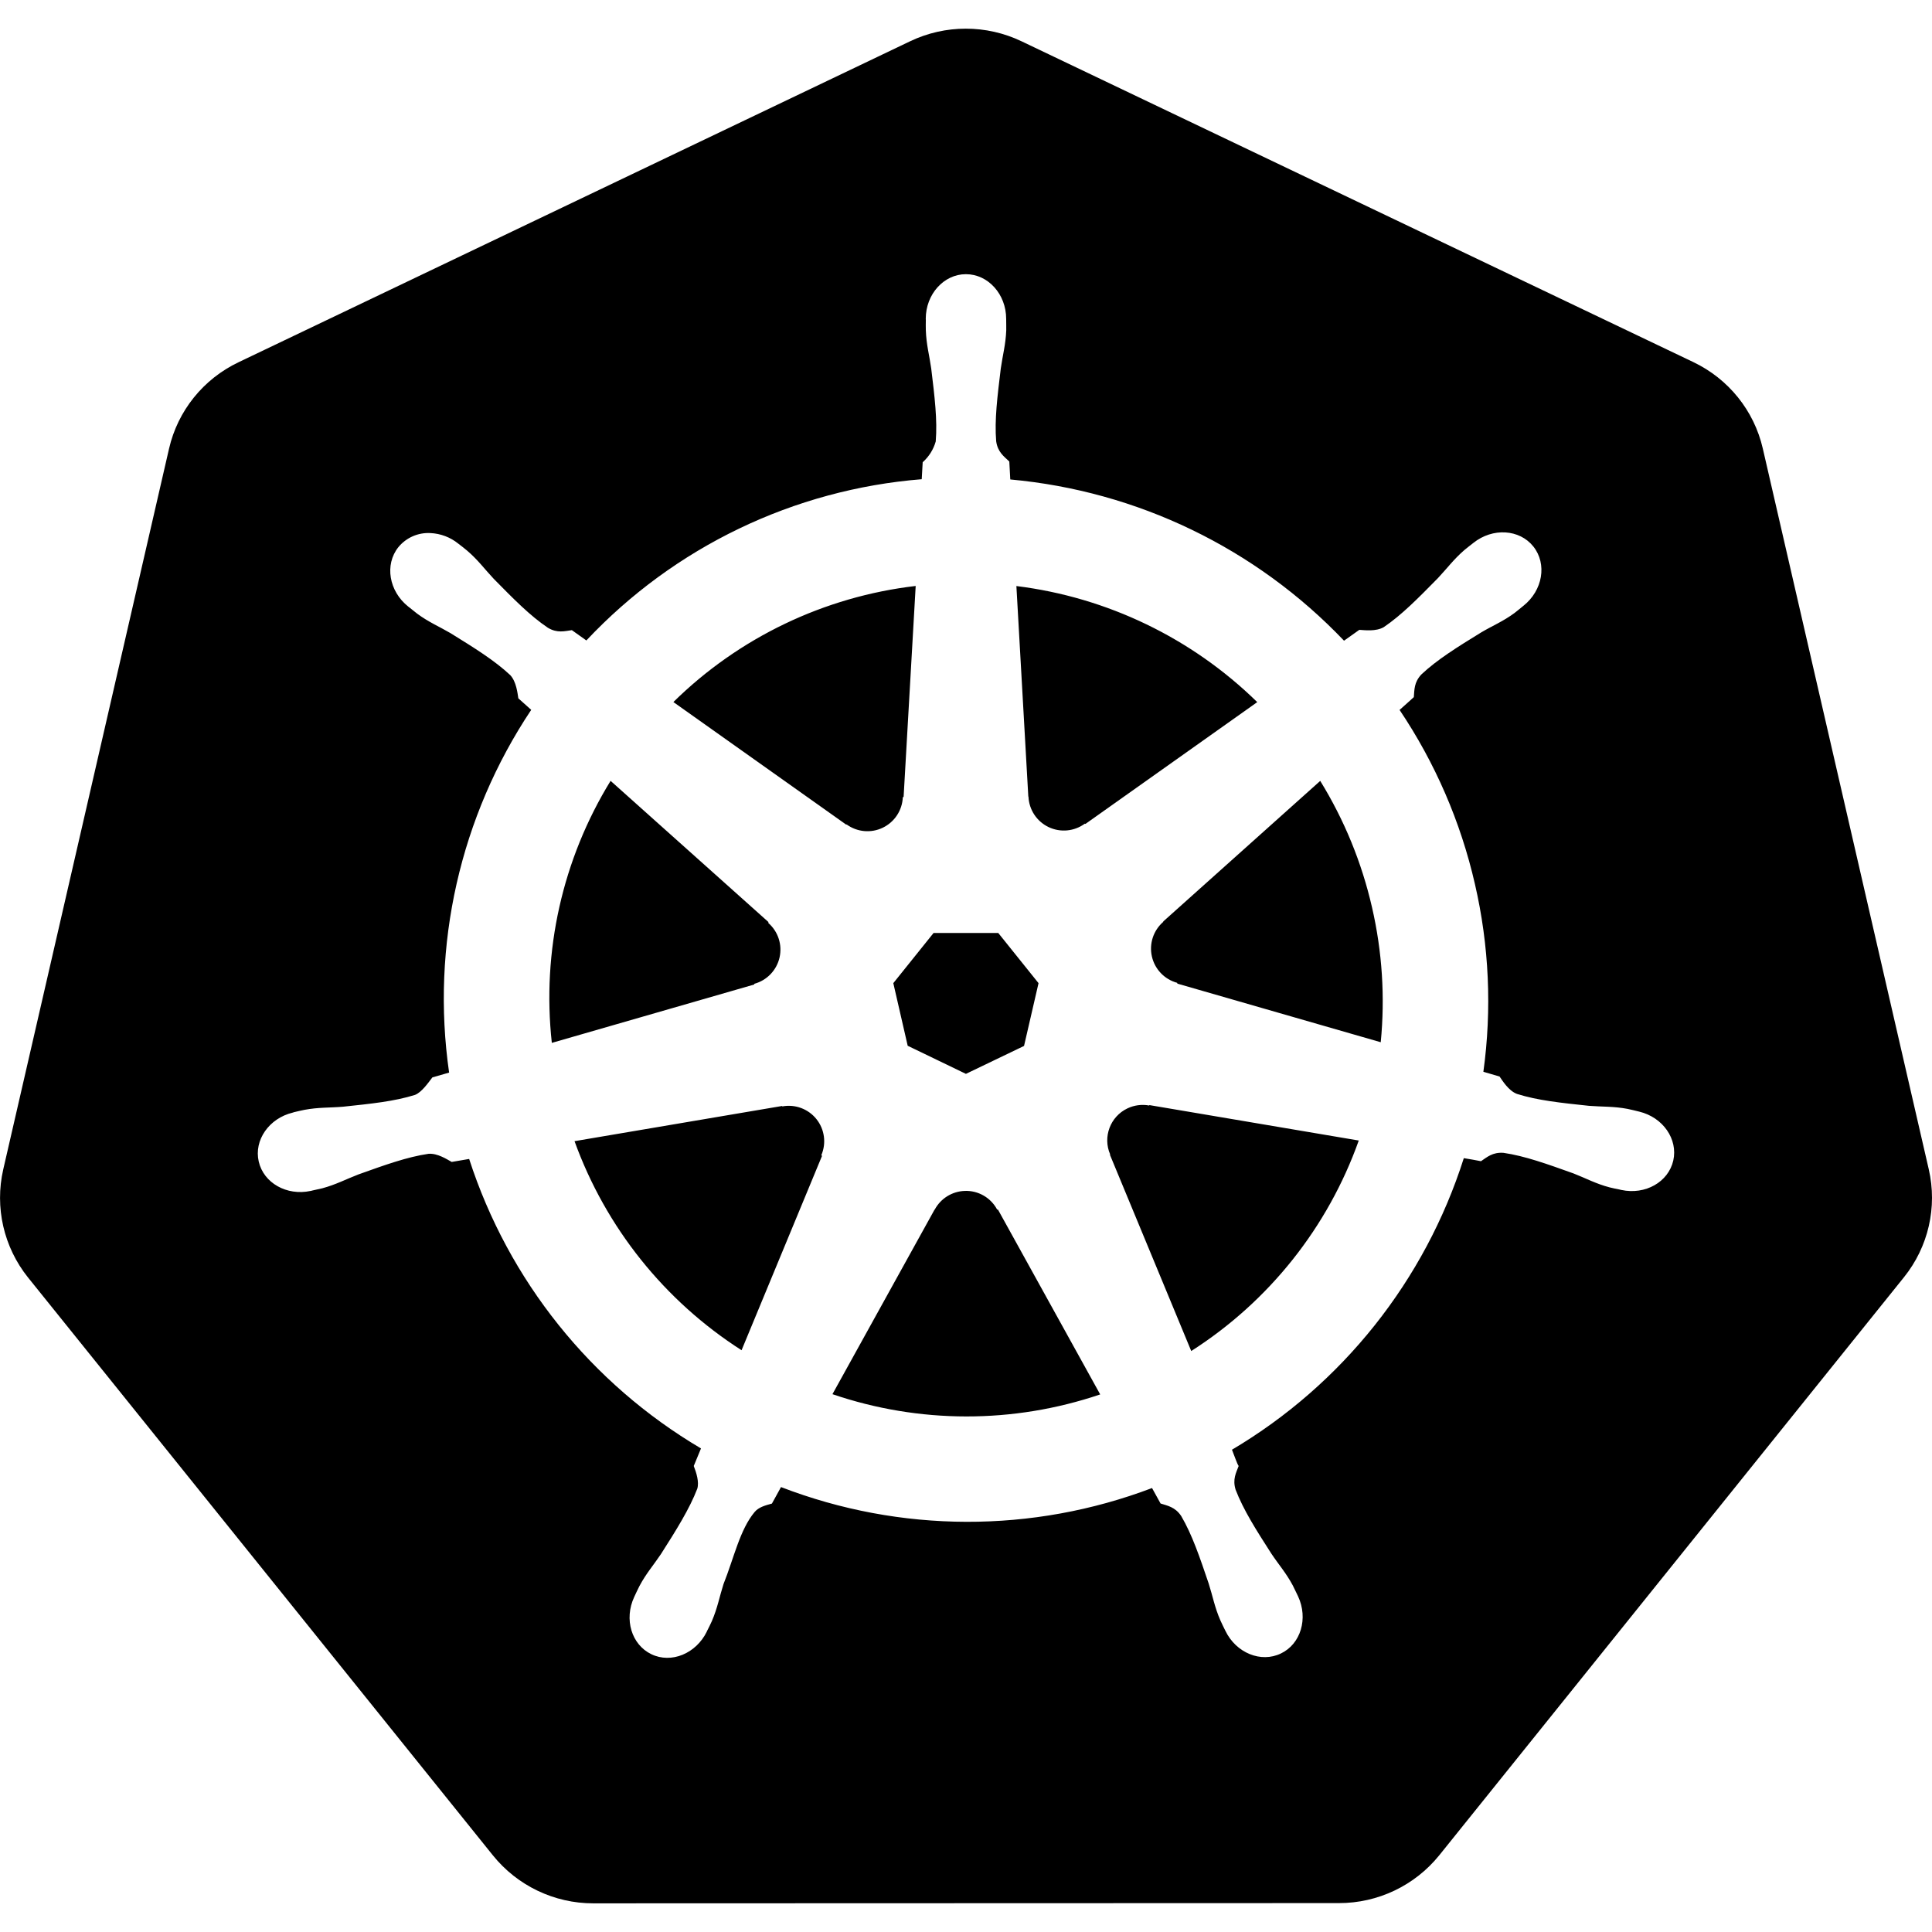
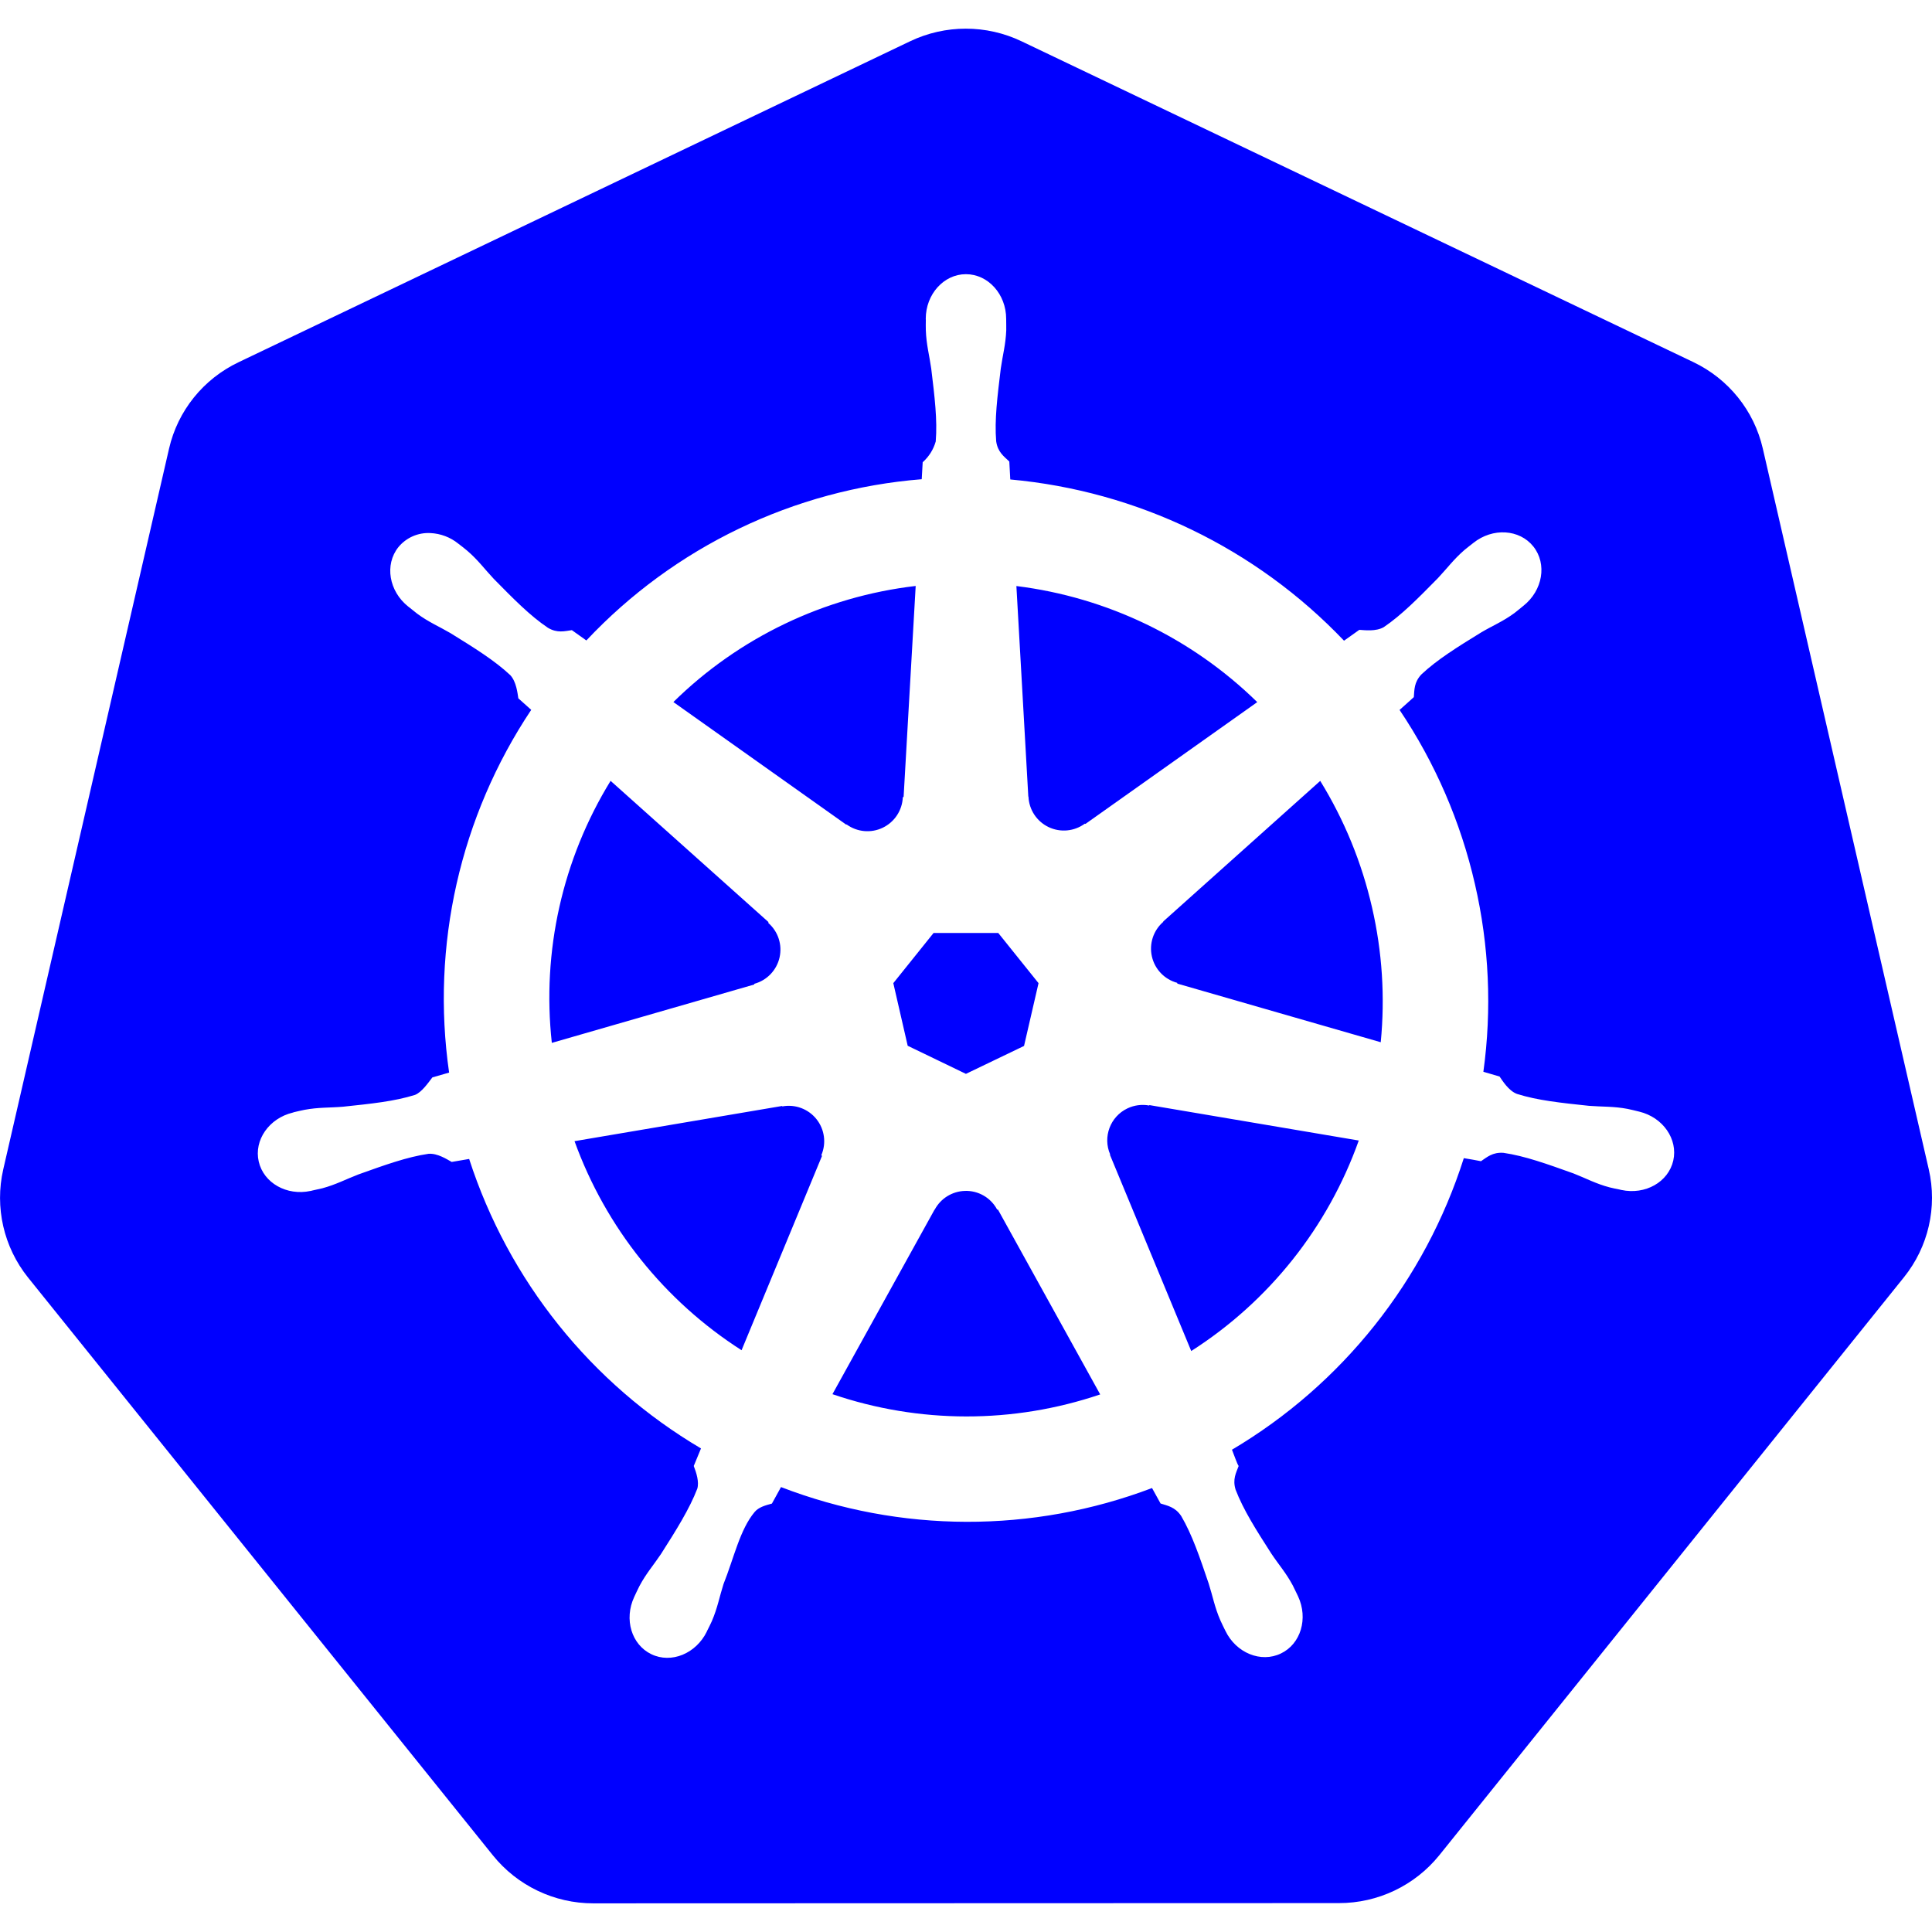
- <svg xmlns="http://www.w3.org/2000/svg" role="img" viewBox="0 0 24 24">
-   <path d="M10.204 14.35l.007.01-.999 2.413a5.171 5.171 0 0 1-2.075-2.597l2.578-.437.004.005a.44.44 0 0 1 .484.606zm-.833-2.129a.44.44 0 0 0 .173-.756l.002-.011L7.585 9.7a5.143 5.143 0 0 0-.73 3.255l2.514-.725.002-.009zm1.145-1.98a.44.44 0 0 0 .699-.337l.01-.005.15-2.62a5.144 5.144 0 0 0-3.01 1.442l2.147 1.523.004-.002zm.76 2.75l.723.349.722-.347.18-.78-.5-.623h-.804l-.5.623.179.779zm1.5-3.095a.44.44 0 0 0 .7.336l.008.003 2.134-1.513a5.188 5.188 0 0 0-2.992-1.442l.148 2.615.002.001zm10.876 5.97l-5.773 7.181a1.6 1.6 0 0 1-1.248.594l-9.261.003a1.6 1.6 0 0 1-1.247-.596l-5.776-7.18a1.583 1.583 0 0 1-.307-1.34L2.1 5.573c.108-.47.425-.864.863-1.073L11.305.513a1.606 1.606 0 0 1 1.385 0l8.345 3.985c.438.209.755.604.863 1.073l2.062 8.955c.108.47-.005.963-.308 1.34zm-3.289-2.057c-.042-.01-.103-.026-.145-.034-.174-.033-.315-.025-.479-.038-.35-.037-.638-.067-.895-.148-.105-.04-.18-.165-.216-.216l-.201-.059a6.45 6.45 0 0 0-.105-2.332 6.465 6.465 0 0 0-.936-2.163c.052-.047.15-.133.177-.159.008-.09.001-.183.094-.282.197-.185.444-.338.743-.522.142-.084.273-.137.415-.242.032-.024.076-.062.11-.089.24-.191.295-.52.123-.736-.172-.216-.506-.236-.745-.045-.034.027-.08.062-.111.088-.134.116-.217.23-.33.35-.246.25-.45.458-.673.609-.097.056-.239.037-.303.033l-.19.135a6.545 6.545 0 0 0-4.146-2.003l-.012-.223c-.065-.062-.143-.115-.163-.25-.022-.268.015-.557.057-.905.023-.163.061-.298.068-.475.001-.04-.001-.099-.001-.142 0-.306-.224-.555-.5-.555-.275 0-.499.249-.499.555l.001.014c0 .041-.002.092 0 .128.006.177.044.312.067.475.042.348.078.637.056.906a.545.545 0 0 1-.162.258l-.012.211a6.424 6.424 0 0 0-4.166 2.003 8.373 8.373 0 0 1-.18-.128c-.09.012-.18.04-.297-.029-.223-.15-.427-.358-.673-.608-.113-.12-.195-.234-.329-.349-.03-.026-.077-.062-.111-.088a.594.594 0 0 0-.348-.132.481.481 0 0 0-.398.176c-.172.216-.117.546.123.737l.007.005.104.083c.142.105.272.159.414.242.299.185.546.338.743.522.076.082.09.226.1.288l.16.143a6.462 6.462 0 0 0-1.02 4.506l-.208.06c-.055.072-.133.184-.215.217-.257.081-.546.11-.895.147-.164.014-.305.006-.48.039-.037.007-.09.02-.133.03l-.004.002-.007.002c-.295.071-.484.342-.423.608.061.267.349.429.645.365l.007-.001.01-.003.129-.029c.17-.046.294-.113.448-.172.33-.118.604-.217.87-.256.112-.009.23.069.288.101l.217-.037a6.5 6.5 0 0 0 2.88 3.596l-.09.218c.033.084.069.199.044.282-.097.252-.263.517-.452.813-.091.136-.185.242-.268.399-.02.037-.045.095-.064.134-.128.275-.034.591.213.71.248.12.556-.007.69-.282v-.002c.02-.039.046-.09.062-.127.07-.162.094-.301.144-.458.132-.332.205-.68.387-.897.05-.06.13-.082.215-.105l.113-.205a6.453 6.453 0 0 0 4.609.012l.106.192c.086.028.18.042.256.155.136.232.229.507.342.84.05.156.074.295.145.457.016.037.043.09.062.129.133.276.442.402.69.282.247-.118.341-.435.213-.71-.02-.039-.045-.096-.065-.134-.083-.156-.177-.261-.268-.398-.19-.296-.346-.541-.443-.793-.04-.13.007-.21.038-.294-.018-.022-.059-.144-.083-.202a6.499 6.499 0 0 0 2.88-3.622c.064.01.176.03.213.038.075-.05.144-.114.28-.104.266.039.54.138.87.256.154.06.277.128.448.173.036.01.088.019.13.028l.009.003.007.001c.297.064.584-.098.645-.365.06-.266-.128-.537-.423-.608zM16.4 9.701l-1.95 1.746v.005a.44.44 0 0 0 .173.757l.003.01 2.526.728a5.199 5.199 0 0 0-.108-1.674A5.208 5.208 0 0 0 16.4 9.7zm-4.013 5.325a.437.437 0 0 0-.404-.232.44.44 0 0 0-.372.233h-.002l-1.268 2.292a5.164 5.164 0 0 0 3.326.003l-1.27-2.296h-.01zm1.888-1.293a.44.44 0 0 0-.27.036.44.44 0 0 0-.214.572l-.003.004 1.01 2.438a5.15 5.15 0 0 0 2.081-2.615l-2.6-.44-.004.005z" />
+ <svg xmlns="http://www.w3.org/2000/svg" style="color: blue" role="img" viewBox="0 0 24 24">
+   <path d="M10.204 14.35l.007.01-.999 2.413a5.171 5.171 0 0 1-2.075-2.597l2.578-.437.004.005a.44.44 0 0 1 .484.606zm-.833-2.129a.44.44 0 0 0 .173-.756l.002-.011L7.585 9.7a5.143 5.143 0 0 0-.73 3.255l2.514-.725.002-.009zm1.145-1.98a.44.44 0 0 0 .699-.337l.01-.005.15-2.62a5.144 5.144 0 0 0-3.01 1.442l2.147 1.523.004-.002zm.76 2.75l.723.349.722-.347.18-.78-.5-.623h-.804l-.5.623.179.779zm1.5-3.095a.44.44 0 0 0 .7.336l.008.003 2.134-1.513a5.188 5.188 0 0 0-2.992-1.442l.148 2.615.002.001zm10.876 5.97l-5.773 7.181a1.6 1.6 0 0 1-1.248.594l-9.261.003a1.6 1.6 0 0 1-1.247-.596l-5.776-7.18a1.583 1.583 0 0 1-.307-1.34L2.1 5.573c.108-.47.425-.864.863-1.073L11.305.513a1.606 1.606 0 0 1 1.385 0l8.345 3.985c.438.209.755.604.863 1.073l2.062 8.955c.108.47-.005.963-.308 1.34zm-3.289-2.057c-.042-.01-.103-.026-.145-.034-.174-.033-.315-.025-.479-.038-.35-.037-.638-.067-.895-.148-.105-.04-.18-.165-.216-.216l-.201-.059a6.45 6.45 0 0 0-.105-2.332 6.465 6.465 0 0 0-.936-2.163c.052-.047.15-.133.177-.159.008-.09.001-.183.094-.282.197-.185.444-.338.743-.522.142-.084.273-.137.415-.242.032-.024.076-.062.11-.089.24-.191.295-.52.123-.736-.172-.216-.506-.236-.745-.045-.034.027-.08.062-.111.088-.134.116-.217.23-.33.35-.246.25-.45.458-.673.609-.097.056-.239.037-.303.033l-.19.135a6.545 6.545 0 0 0-4.146-2.003l-.012-.223c-.065-.062-.143-.115-.163-.25-.022-.268.015-.557.057-.905.023-.163.061-.298.068-.475.001-.04-.001-.099-.001-.142 0-.306-.224-.555-.5-.555-.275 0-.499.249-.499.555l.001.014c0 .041-.002.092 0 .128.006.177.044.312.067.475.042.348.078.637.056.906a.545.545 0 0 1-.162.258l-.012.211a6.424 6.424 0 0 0-4.166 2.003 8.373 8.373 0 0 1-.18-.128c-.09.012-.18.04-.297-.029-.223-.15-.427-.358-.673-.608-.113-.12-.195-.234-.329-.349-.03-.026-.077-.062-.111-.088a.594.594 0 0 0-.348-.132.481.481 0 0 0-.398.176c-.172.216-.117.546.123.737l.007.005.104.083c.142.105.272.159.414.242.299.185.546.338.743.522.076.082.09.226.1.288l.16.143a6.462 6.462 0 0 0-1.02 4.506l-.208.06c-.055.072-.133.184-.215.217-.257.081-.546.11-.895.147-.164.014-.305.006-.48.039-.037.007-.09.02-.133.03l-.004.002-.007.002c-.295.071-.484.342-.423.608.061.267.349.429.645.365l.007-.001.01-.003.129-.029c.17-.046.294-.113.448-.172.33-.118.604-.217.87-.256.112-.009.23.069.288.101l.217-.037a6.5 6.5 0 0 0 2.88 3.596l-.09.218c.033.084.069.199.044.282-.097.252-.263.517-.452.813-.091.136-.185.242-.268.399-.02.037-.045.095-.064.134-.128.275-.034.591.213.71.248.12.556-.007.69-.282v-.002c.02-.039.046-.09.062-.127.07-.162.094-.301.144-.458.132-.332.205-.68.387-.897.05-.06.13-.082.215-.105l.113-.205a6.453 6.453 0 0 0 4.609.012l.106.192c.086.028.18.042.256.155.136.232.229.507.342.84.05.156.074.295.145.457.016.037.043.09.062.129.133.276.442.402.69.282.247-.118.341-.435.213-.71-.02-.039-.045-.096-.065-.134-.083-.156-.177-.261-.268-.398-.19-.296-.346-.541-.443-.793-.04-.13.007-.21.038-.294-.018-.022-.059-.144-.083-.202a6.499 6.499 0 0 0 2.88-3.622c.064.01.176.03.213.038.075-.05.144-.114.28-.104.266.039.54.138.87.256.154.06.277.128.448.173.036.01.088.019.13.028l.009.003.007.001c.297.064.584-.098.645-.365.06-.266-.128-.537-.423-.608zM16.4 9.701l-1.95 1.746v.005a.44.44 0 0 0 .173.757l.003.01 2.526.728a5.199 5.199 0 0 0-.108-1.674A5.208 5.208 0 0 0 16.4 9.7zm-4.013 5.325a.437.437 0 0 0-.404-.232.44.44 0 0 0-.372.233h-.002l-1.268 2.292a5.164 5.164 0 0 0 3.326.003l-1.27-2.296h-.01zm1.888-1.293a.44.44 0 0 0-.27.036.44.44 0 0 0-.214.572l-.003.004 1.01 2.438a5.15 5.15 0 0 0 2.081-2.615l-2.6-.44-.004.005z" fill="blue" />
</svg>
